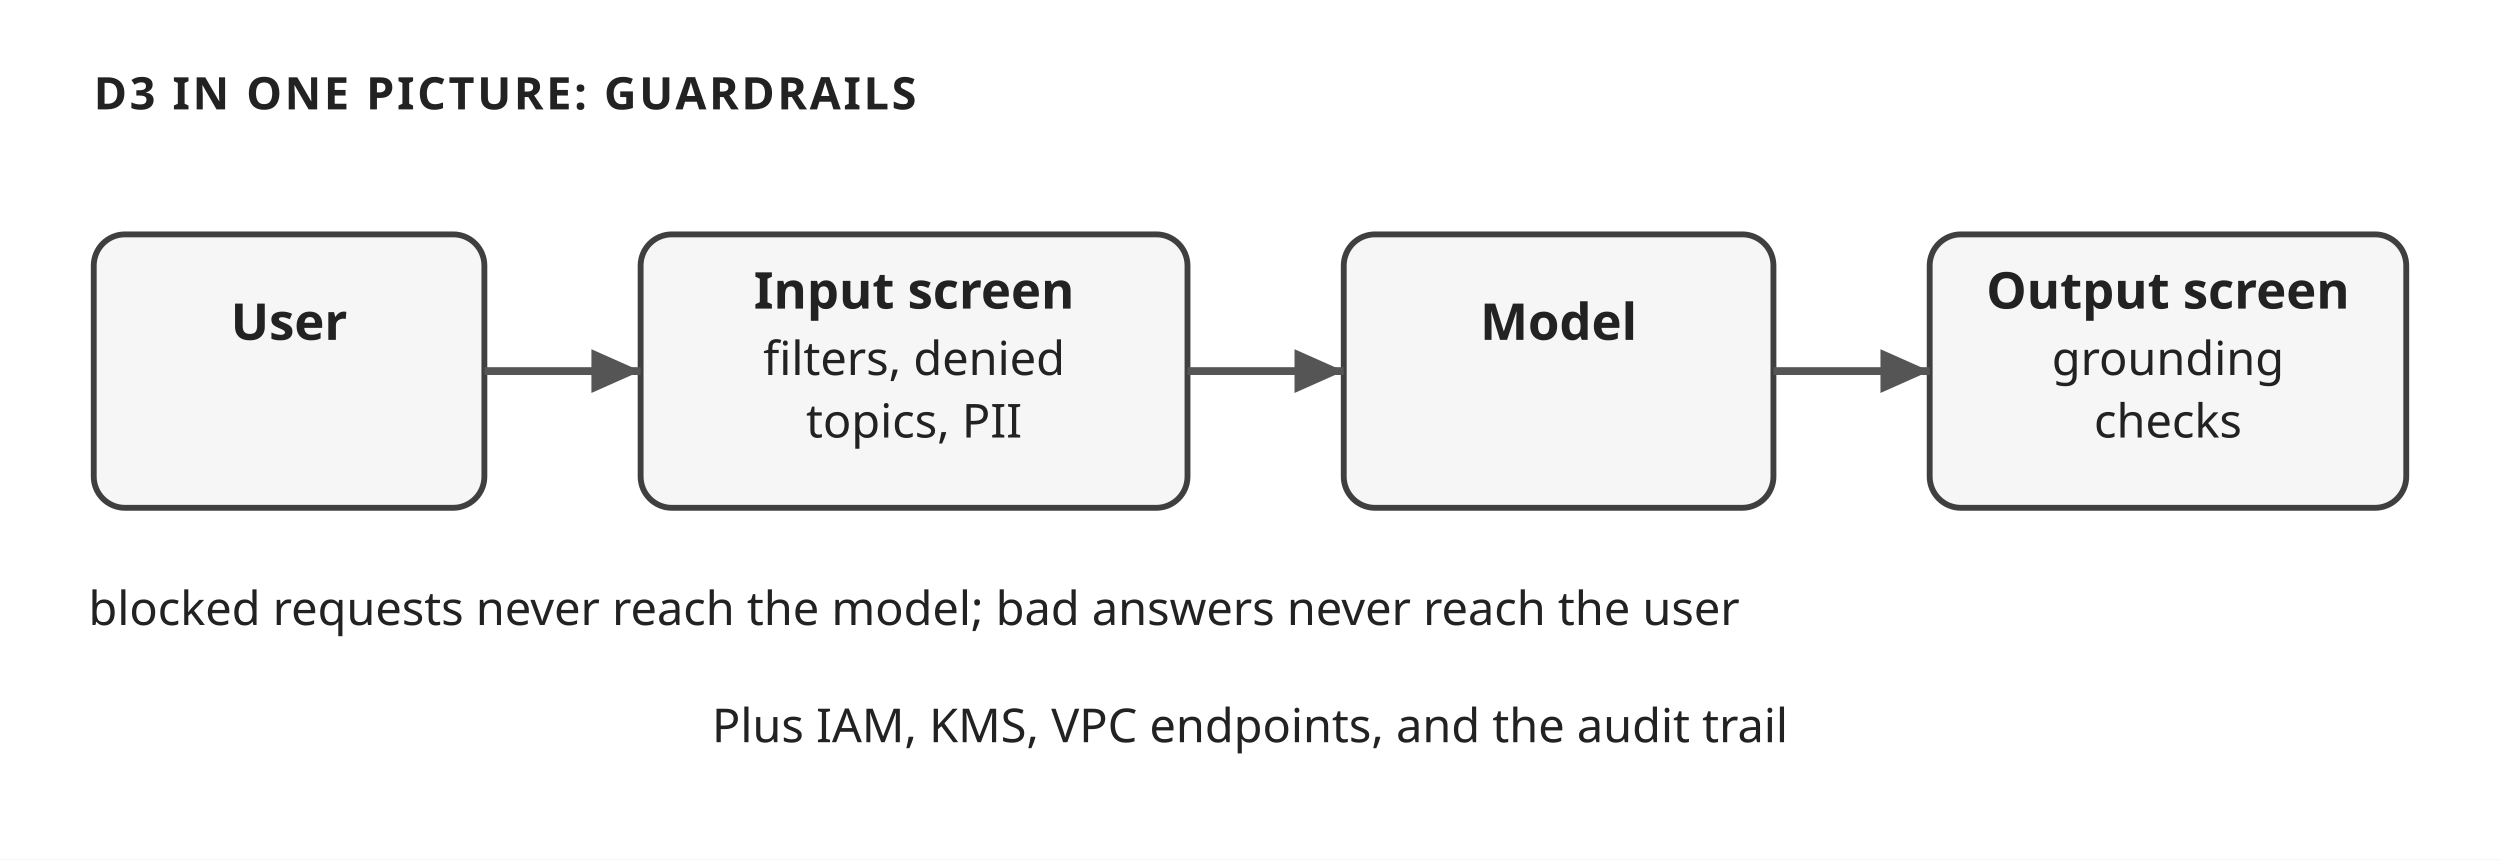
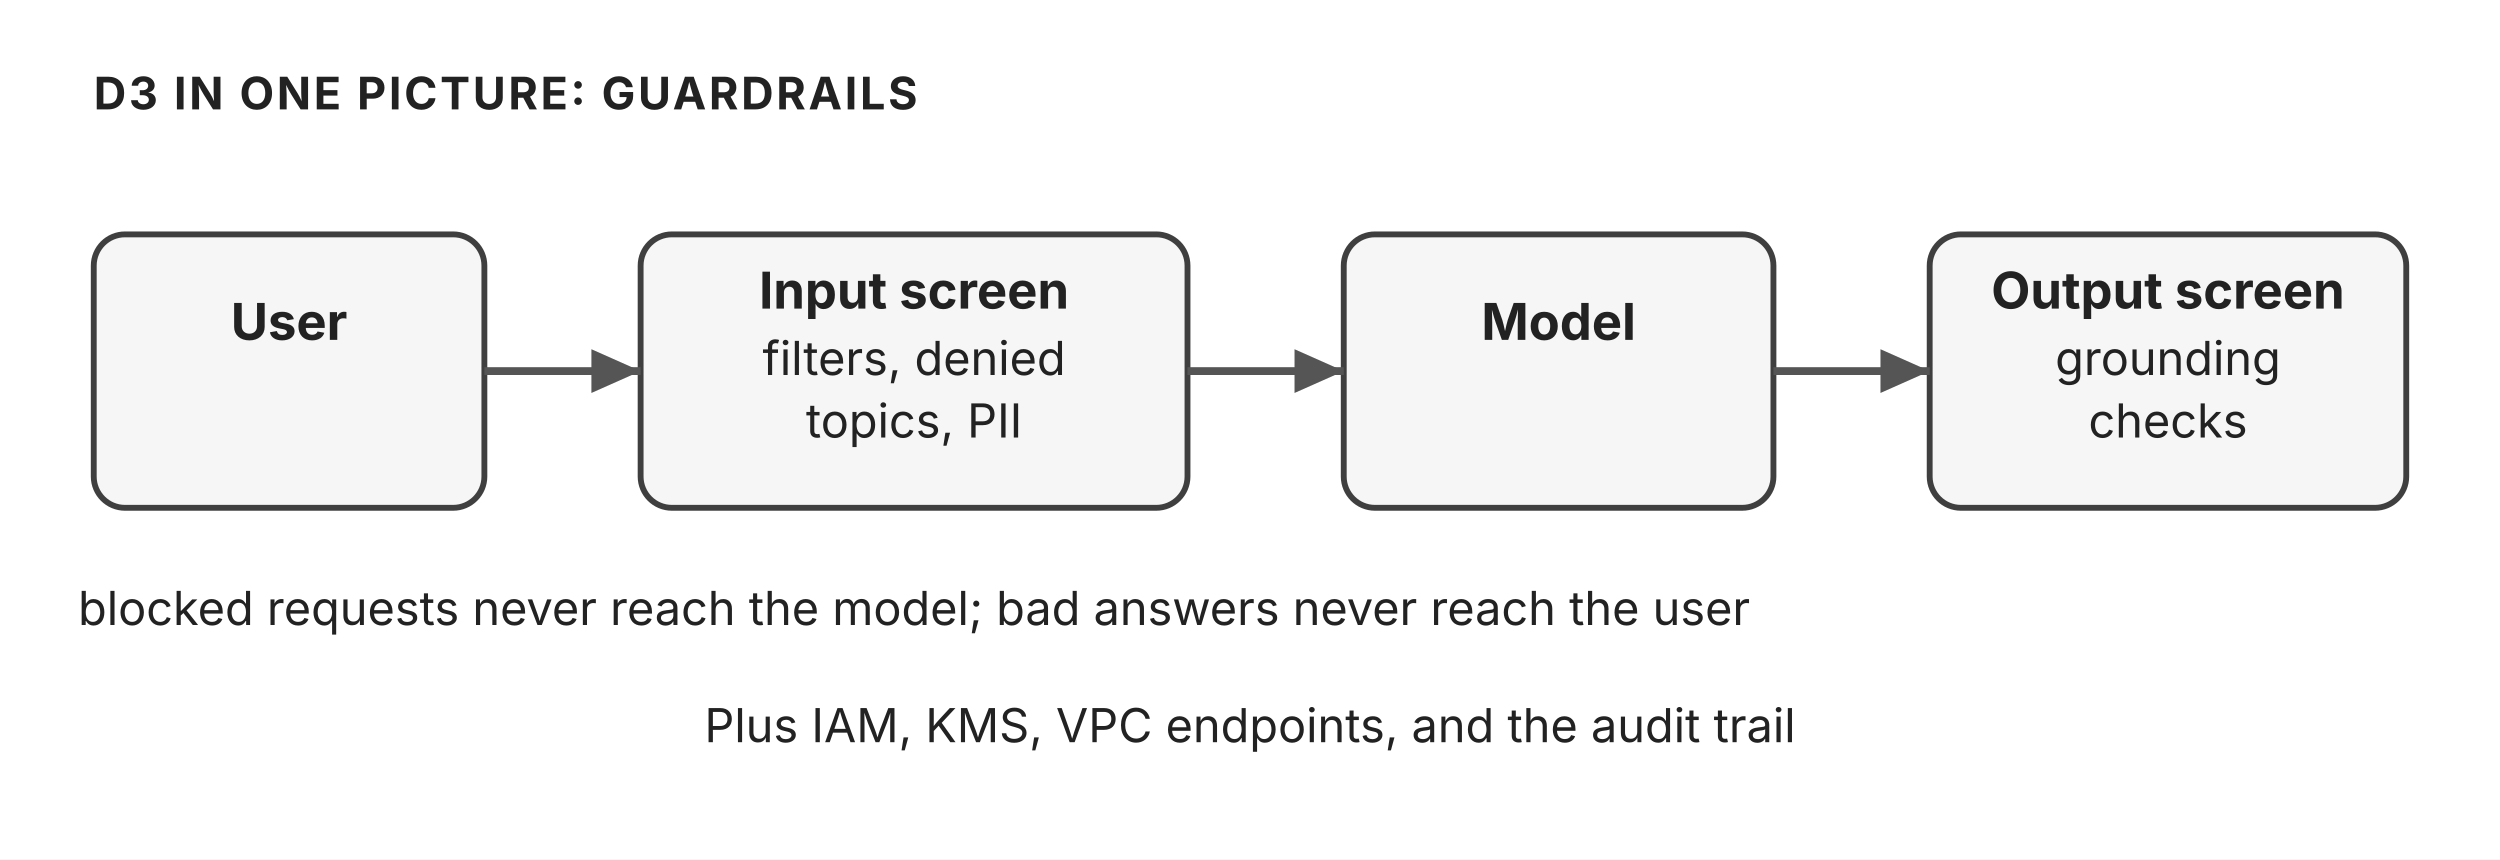
<svg xmlns="http://www.w3.org/2000/svg" width="640" height="220" viewBox="0 0 640 220" role="img" aria-label="Guardrails screen the input and the output of the model">
-   <style>text{font-family:'Trebuchet MS', Verdana, sans-serif;fill:#222222;}</style>
+   <style>text{font-family:"Anthropic Sans",Inter,"Source Sans 3","IBM Plex Sans",sans-serif;fill:#222222}</style>
  <rect width="640" height="220" fill="#ffffff" />
  <defs>
    <marker id="ar" viewBox="0 0 10 10" refX="9" refY="5" markerWidth="7" markerHeight="7" orient="auto-start-reverse">
      <path d="M 0 1 L 9 5 L 0 9 z" fill="#555555" />
    </marker>
    <marker id="arW" viewBox="0 0 10 10" refX="9" refY="5" markerWidth="7" markerHeight="7" orient="auto-start-reverse">
      <path d="M 0 1 L 9 5 L 0 9 z" fill="#ffffff" />
    </marker>
  </defs>
  <text x="24" y="28" font-size="11.5" fill="#555555" text-anchor="start" font-weight="700" letter-spacing="0.06em">D3 IN ONE PICTURE: GUARDRAILS</text>
  <rect x="24" y="60" width="100" height="70" rx="8" fill="#f6f6f6" stroke="#3f3f3f" stroke-width="1.5" />
  <text x="74.0" y="87.0" font-size="13" fill="#222222" text-anchor="middle" font-weight="700">User</text>
  <text x="74.0" y="104.0" font-size="12" fill="#222222" text-anchor="middle" />
  <rect x="164" y="60" width="140" height="70" rx="8" fill="#f6f6f6" stroke="#3f3f3f" stroke-width="1.5" />
  <text x="234.0" y="79.0" font-size="13" fill="#222222" text-anchor="middle" font-weight="700">Input screen</text>
  <text x="234.0" y="96.0" font-size="12" fill="#222222" text-anchor="middle">filters, denied</text>
  <text x="234.0" y="112.0" font-size="12" fill="#222222" text-anchor="middle">topics, PII</text>
  <rect x="344" y="60" width="110" height="70" rx="8" fill="#f6f6f6" stroke="#3f3f3f" stroke-width="1.5" />
  <text x="399.0" y="87.0" font-size="13" fill="#222222" text-anchor="middle" font-weight="700">Model</text>
  <text x="399.0" y="104.0" font-size="12" fill="#222222" text-anchor="middle" />
  <rect x="494" y="60" width="122" height="70" rx="8" fill="#f6f6f6" stroke="#3f3f3f" stroke-width="1.5" />
  <text x="555.0" y="79.0" font-size="13" fill="#222222" text-anchor="middle" font-weight="700">Output screen</text>
  <text x="555.0" y="96.0" font-size="12" fill="#222222" text-anchor="middle">grounding</text>
  <text x="555.0" y="112.0" font-size="12" fill="#222222" text-anchor="middle">checks</text>
  <line x1="124" y1="95" x2="164" y2="95" stroke="#555555" stroke-width="2" marker-end="url(#ar)" />
  <line x1="304" y1="95" x2="344" y2="95" stroke="#555555" stroke-width="2" marker-end="url(#ar)" />
  <line x1="454" y1="95" x2="494" y2="95" stroke="#555555" stroke-width="2" marker-end="url(#ar)" />
  <text x="234" y="160" font-size="12" fill="#555555" text-anchor="middle">blocked requests never reach the model; bad answers never reach the user</text>
  <text x="320" y="190" font-size="12" fill="#555555" text-anchor="middle">Plus IAM, KMS, VPC endpoints, and the audit trail</text>
</svg>
